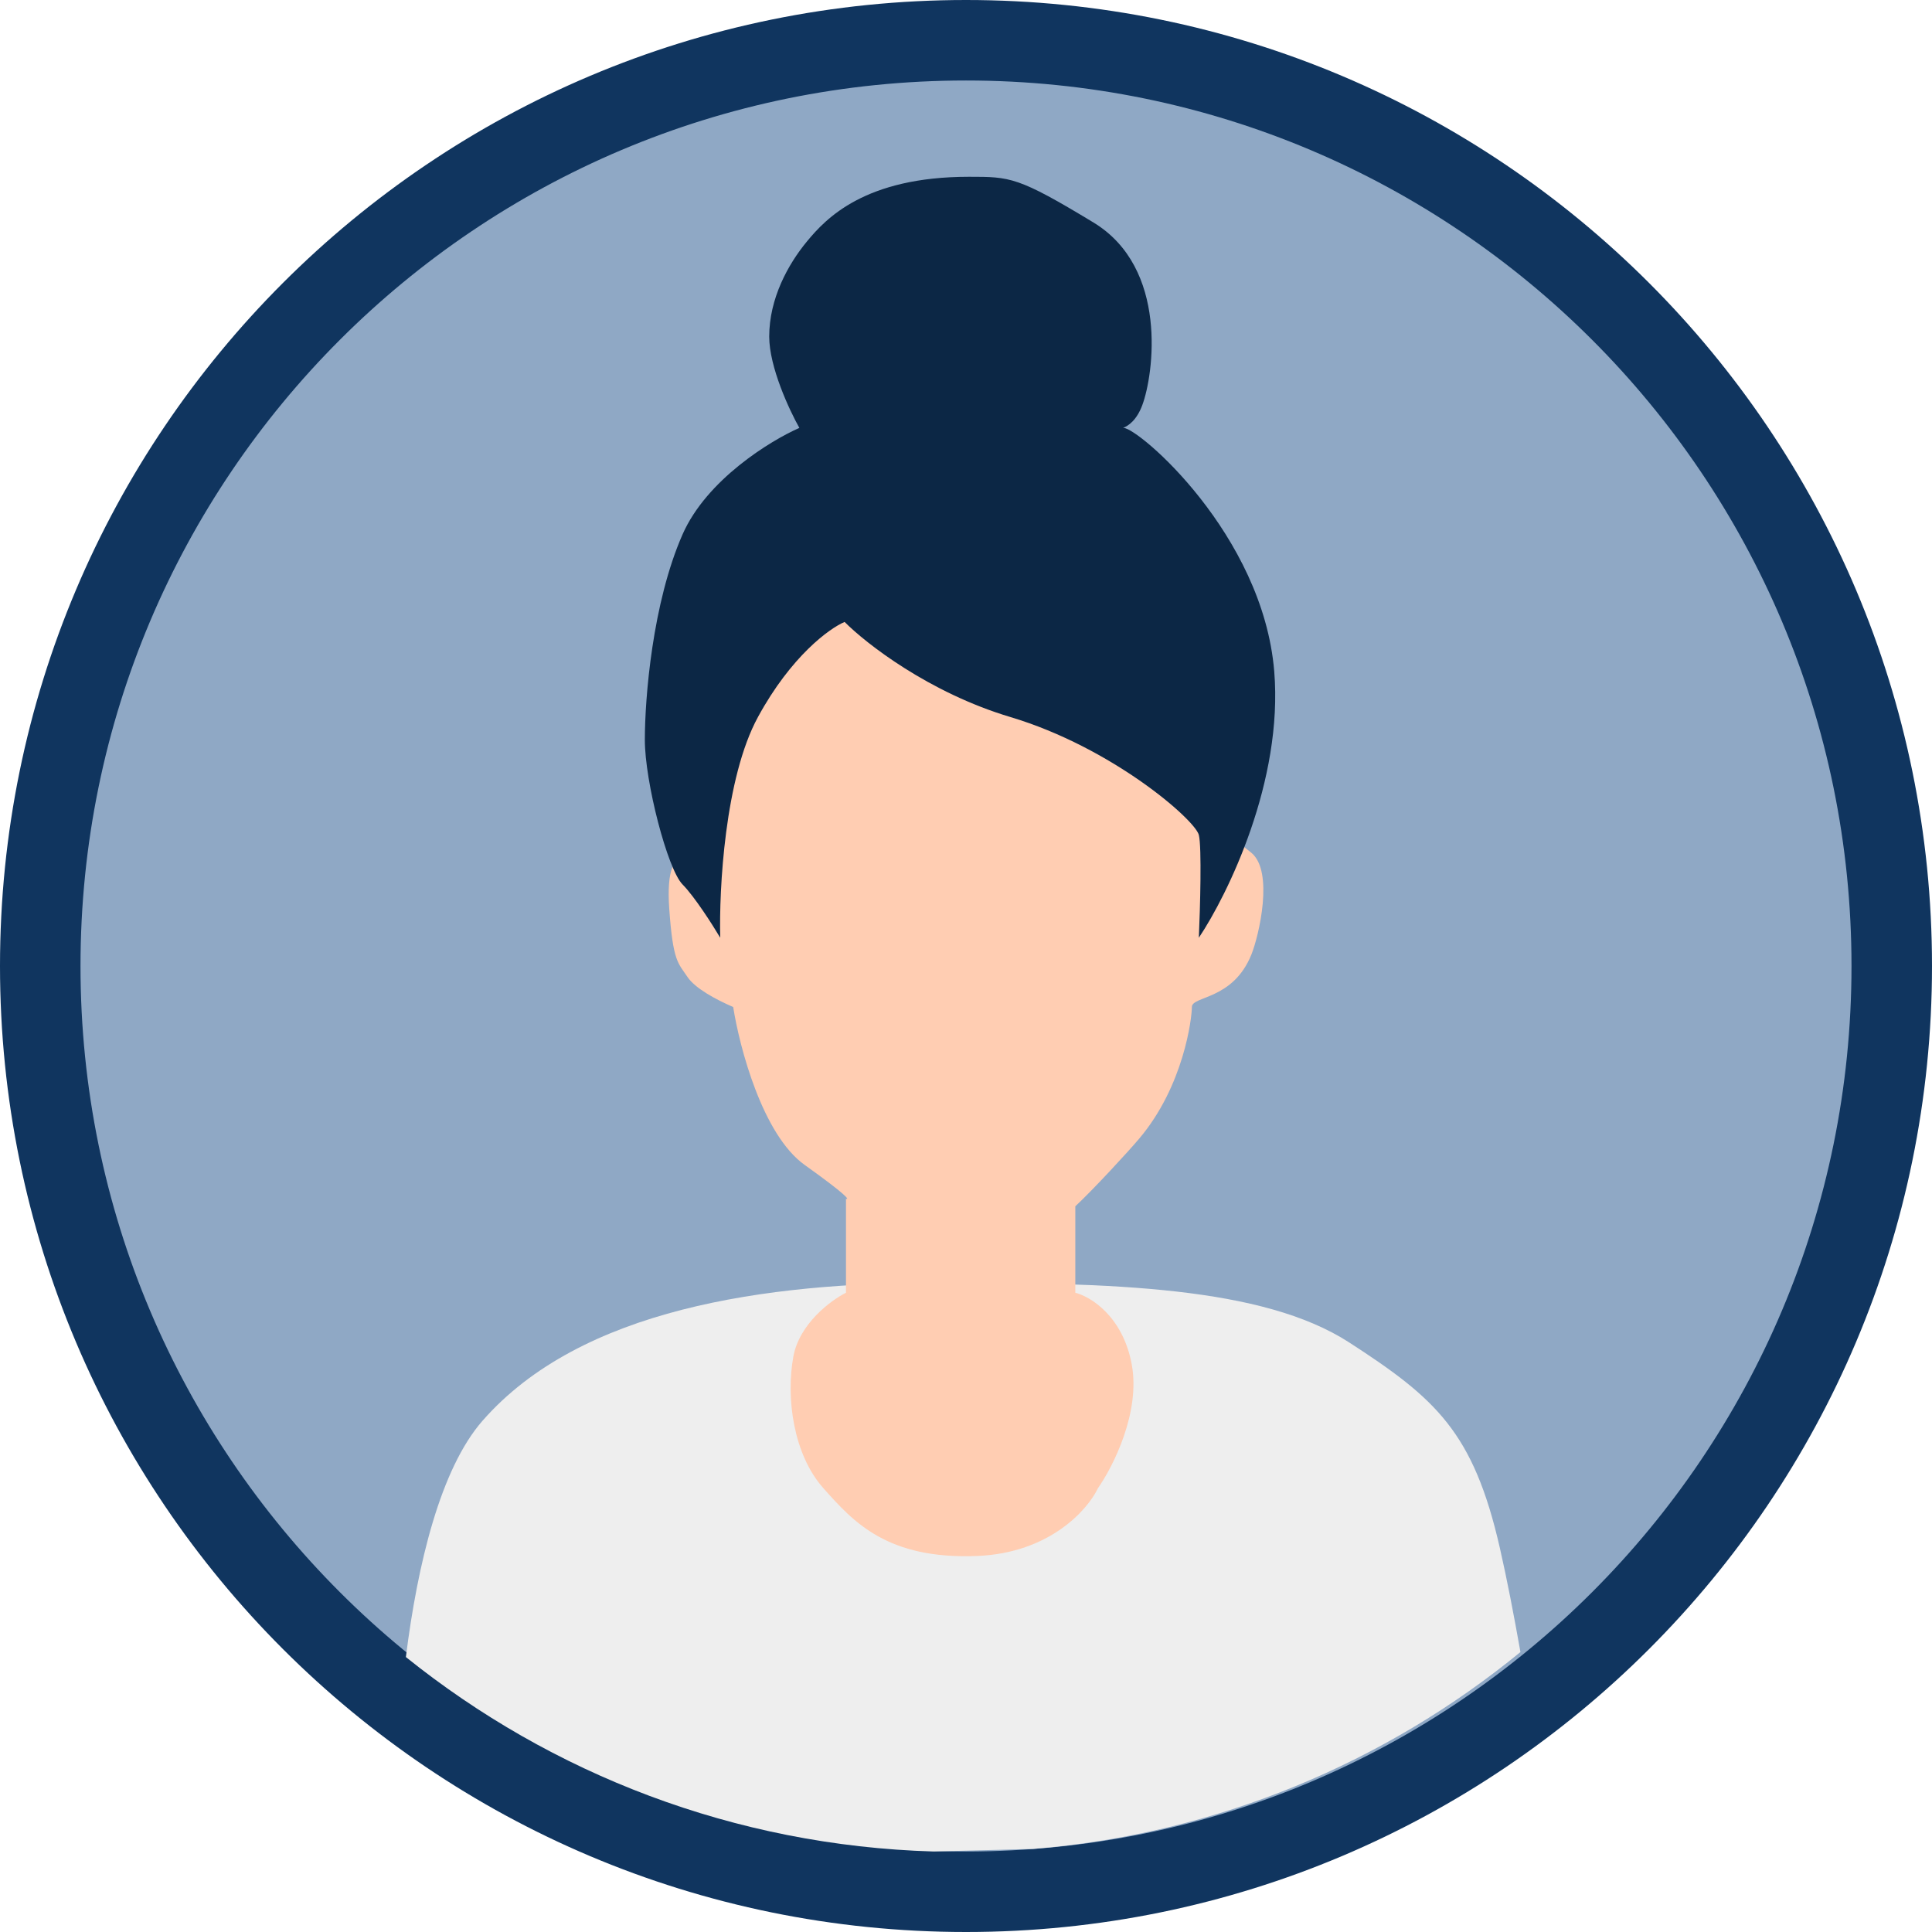
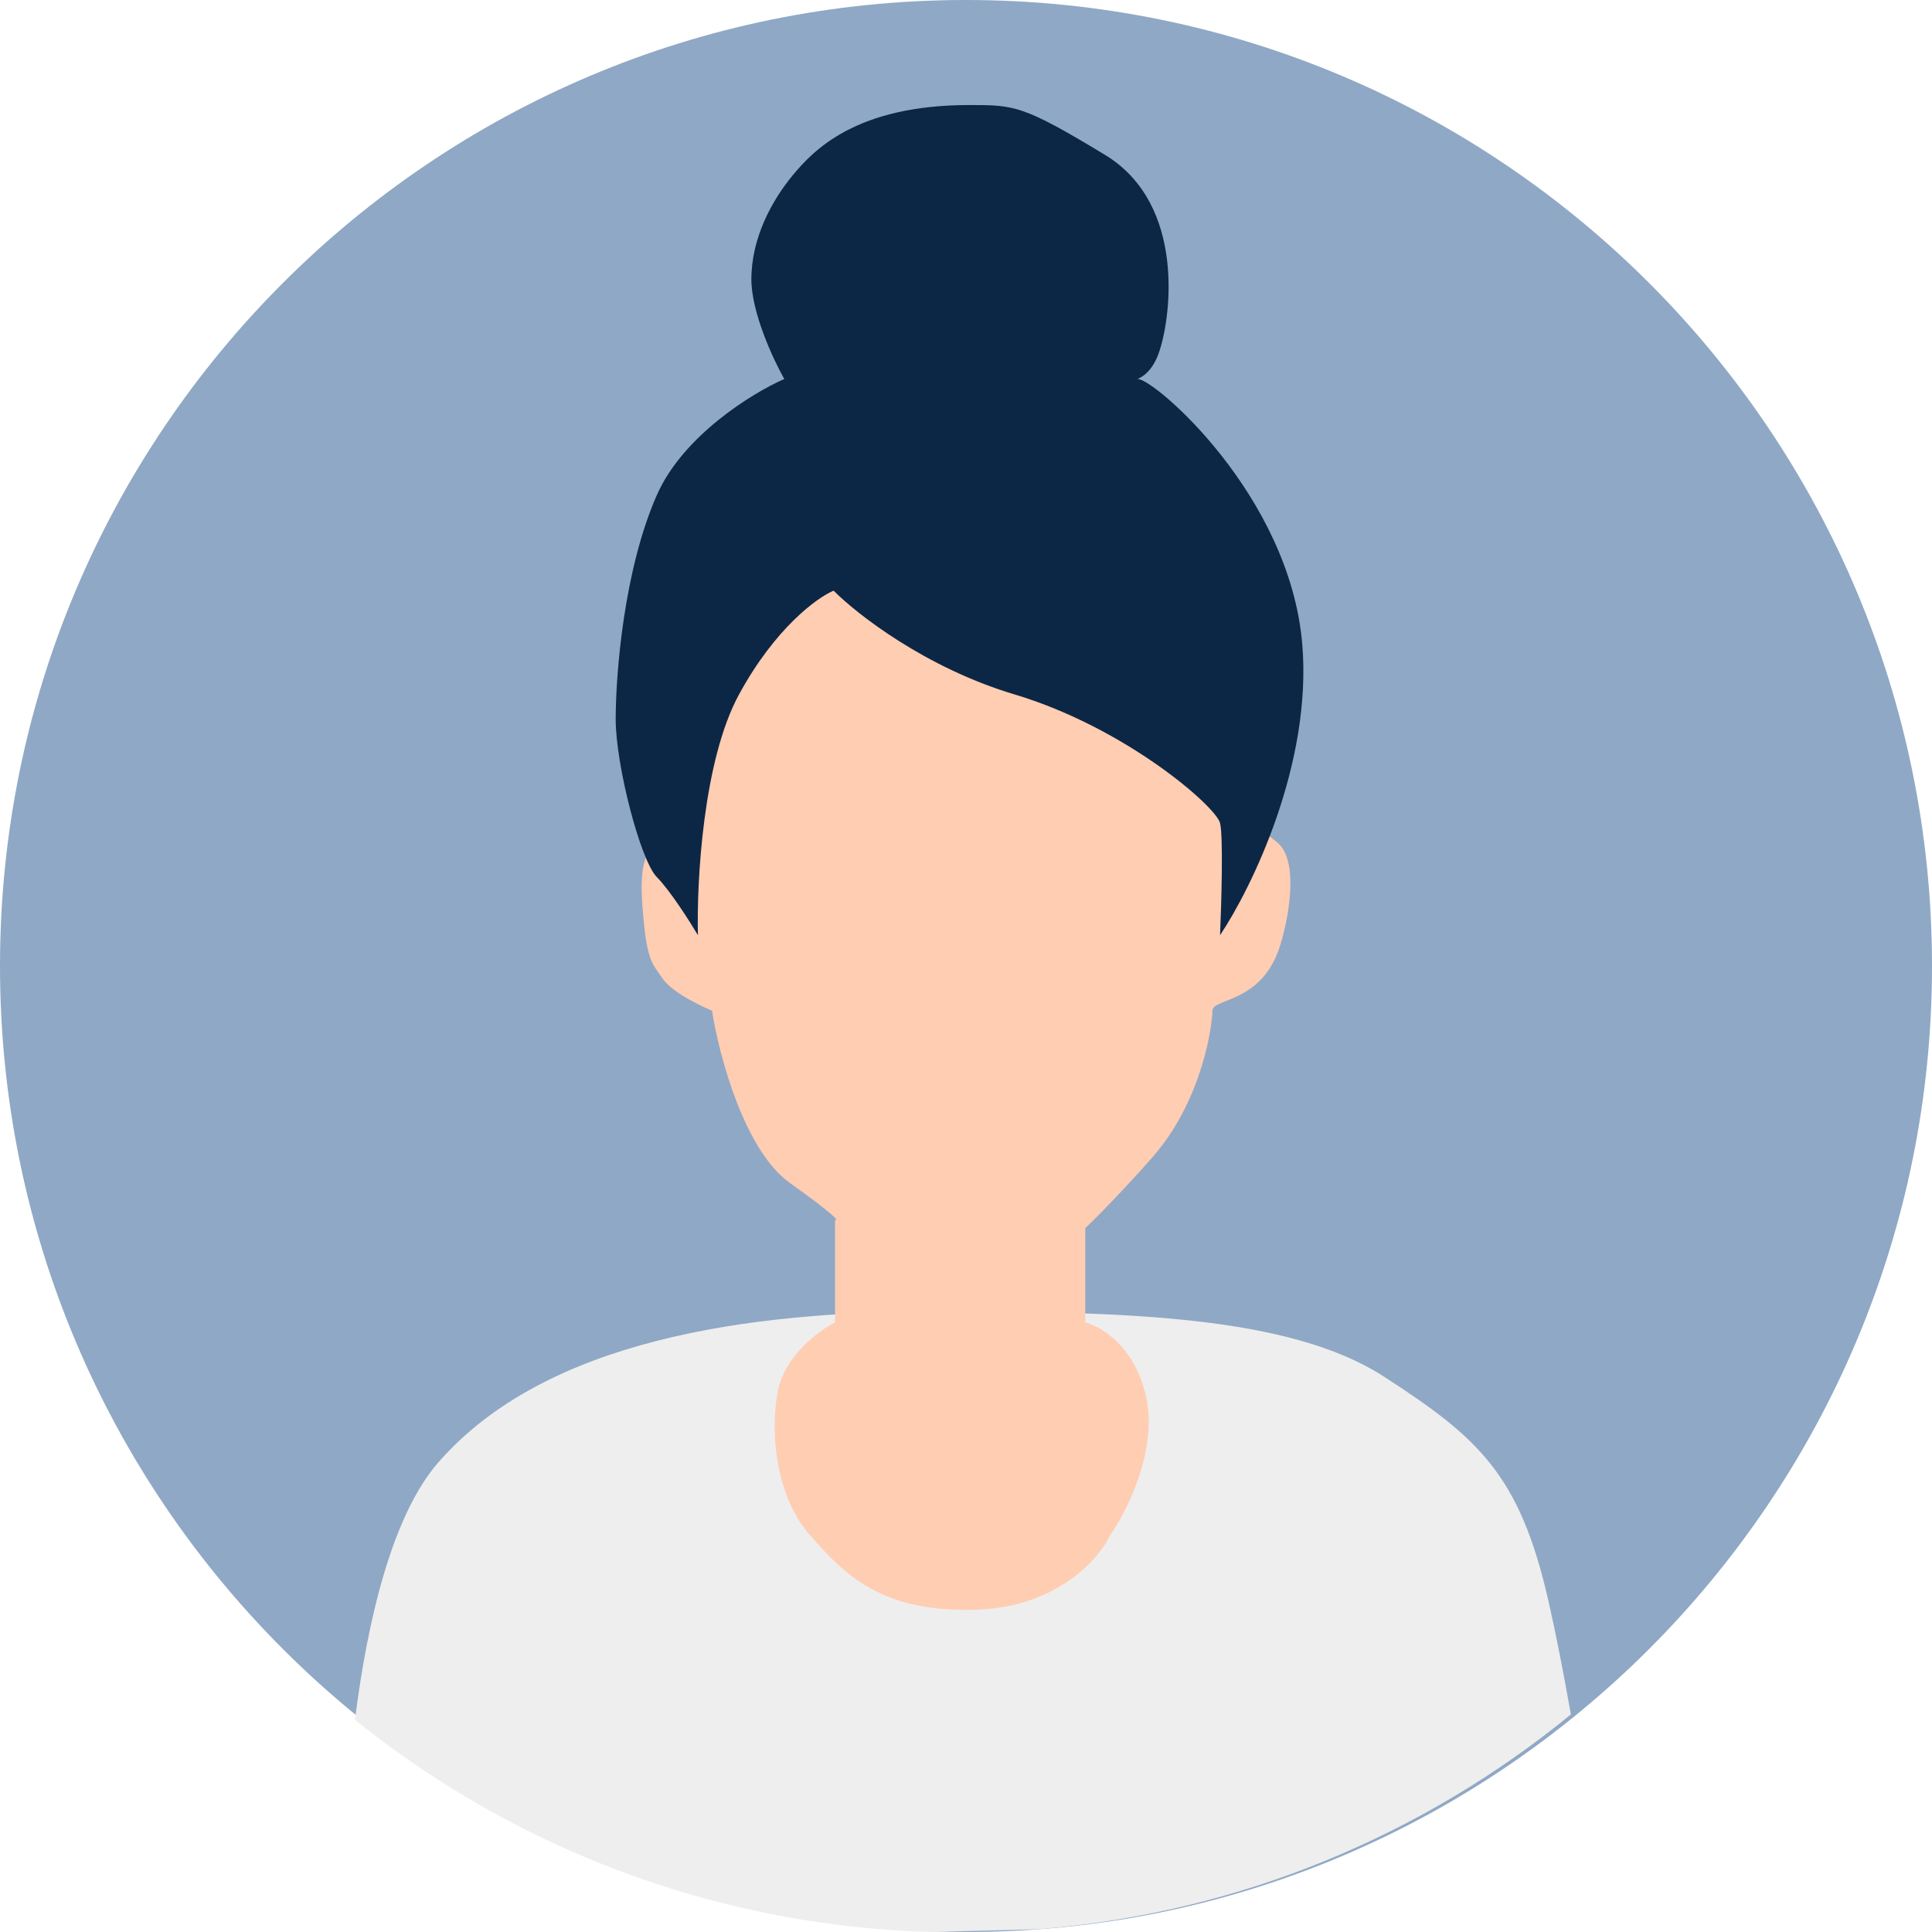
- <svg xmlns="http://www.w3.org/2000/svg" width="48" height="48" viewBox="0 0 48 48" fill="none">
-   <circle cx="24" cy="24" r="23" fill="#8FA8C5" stroke="#10355F" stroke-width="2" />
-   <path fill-rule="evenodd" clip-rule="evenodd" d="M10.084 41.169C10.375 38.85 10.945 36.492 11.986 35.301C14.42 32.517 19.007 31.867 23.314 31.867C27.62 31.867 31.365 31.96 33.519 33.352C35.672 34.745 36.608 35.58 37.263 38.457C37.44 39.232 37.614 40.135 37.775 41.045C34.422 43.789 30.244 45.562 25.669 45.936L23.193 46C18.238 45.854 13.694 44.069 10.084 41.169Z" fill="#EEEEEE" />
-   <path d="M16.628 22.59C16.553 21.544 16.784 21.345 16.908 21.376V18.854L21.018 15.024L25.969 16.986C27.432 18.356 30.643 20.815 31.092 21.189C31.652 21.656 31.279 23.244 31.092 23.711C30.636 24.852 29.612 24.739 29.612 25.019C29.612 25.299 29.41 26.98 28.304 28.288C28.023 28.621 27.152 29.565 26.716 29.97V32.118C27.09 32.212 27.893 32.697 28.117 33.893C28.341 35.089 27.65 36.446 27.277 36.975C27.028 37.505 26.081 38.582 24.288 38.657C22.046 38.75 21.205 37.816 20.458 36.975C19.71 36.135 19.524 34.734 19.71 33.706C19.86 32.884 20.645 32.305 21.018 32.118V29.783C21.112 29.814 21.037 29.689 19.991 28.942C18.945 28.195 18.372 26.015 18.216 25.019C17.78 24.832 17.267 24.552 17.08 24.272C16.849 23.924 16.721 23.898 16.628 22.59Z" fill="#FFCDB2" />
-   <path d="M16.958 13.277C17.557 11.916 19.143 10.946 19.86 10.631C19.611 10.189 19.111 9.118 19.111 8.362C19.111 7.417 19.579 6.566 20.048 5.999C20.516 5.431 21.484 4.392 24.074 4.392H24.074C25.104 4.392 25.291 4.392 27.164 5.526C29.036 6.66 28.662 9.307 28.381 10.063C28.241 10.442 28.03 10.583 27.901 10.631C27.905 10.631 27.909 10.631 27.913 10.631C28.287 10.631 31.377 13.277 31.658 16.68C31.883 19.403 30.503 22.226 29.785 23.298C29.817 22.573 29.86 21.048 29.785 20.745C29.692 20.367 27.632 18.571 25.104 17.815C23.081 17.21 21.515 15.987 20.984 15.452C20.61 15.609 19.654 16.302 18.831 17.815C18.006 19.327 17.863 22.1 17.894 23.298C17.707 22.983 17.257 22.277 16.958 21.974C16.583 21.596 16.021 19.422 16.021 18.382C16.021 17.342 16.209 14.979 16.958 13.277Z" fill="#0C2745" />
+ <svg xmlns="http://www.w3.org/2000/svg" width="44" height="44" viewBox="0 0 44 44" fill="none">
+   <circle cx="22" cy="22" r="22" fill="#8FA8C5" />
+   <path fill-rule="evenodd" clip-rule="evenodd" d="M8.084 39.169C8.375 36.85 8.945 34.492 9.986 33.301C12.421 30.517 17.008 29.867 21.314 29.867C25.621 29.867 29.366 29.96 31.519 31.352C33.672 32.745 34.608 33.58 35.264 36.457C35.44 37.232 35.615 38.135 35.776 39.045C32.422 41.789 28.244 43.562 23.67 43.936L21.194 44C16.238 43.854 11.694 42.069 8.084 39.169Z" fill="#EEEEEE" />
+   <path d="M14.628 20.59C14.553 19.544 14.783 19.345 14.908 19.376V16.854L19.018 13.024L23.969 14.986C25.432 16.356 28.643 18.815 29.092 19.189C29.652 19.656 29.279 21.244 29.092 21.711C28.635 22.852 27.612 22.739 27.612 23.019C27.612 23.299 27.41 24.98 26.304 26.288C26.023 26.621 25.152 27.565 24.716 27.97V30.118C25.09 30.212 25.893 30.697 26.117 31.893C26.341 33.089 25.65 34.446 25.276 34.975C25.027 35.505 24.081 36.582 22.287 36.657C20.045 36.75 19.205 35.816 18.457 34.975C17.71 34.135 17.523 32.734 17.71 31.706C17.86 30.884 18.644 30.305 19.018 30.118V27.783C19.111 27.814 19.037 27.689 17.99 26.942C16.944 26.195 16.371 24.015 16.216 23.019C15.78 22.832 15.267 22.552 15.08 22.272C14.848 21.924 14.721 21.898 14.628 20.59Z" fill="#FFCDB2" />
+   <path d="M14.958 11.277C15.558 9.916 17.143 8.946 17.861 8.631C17.611 8.189 17.112 7.118 17.112 6.362C17.112 5.417 17.58 4.566 18.048 3.999C18.517 3.431 19.485 2.392 22.075 2.392H22.075C23.105 2.392 23.292 2.392 25.164 3.526C27.037 4.66 26.663 7.307 26.382 8.063C26.241 8.442 26.03 8.583 25.902 8.631C25.905 8.631 25.909 8.631 25.913 8.631C26.288 8.631 29.378 11.277 29.659 14.681C29.884 17.403 28.504 20.226 27.786 21.298C27.817 20.573 27.861 19.048 27.786 18.745C27.692 18.367 25.633 16.571 23.105 15.815C21.082 15.21 19.515 13.987 18.985 13.452C18.61 13.609 17.655 14.302 16.831 15.815C16.007 17.327 15.864 20.1 15.895 21.298C15.707 20.983 15.258 20.277 14.958 19.974C14.584 19.596 14.022 17.422 14.022 16.382C14.022 15.342 14.209 12.979 14.958 11.277Z" fill="#0C2745" />
</svg>
